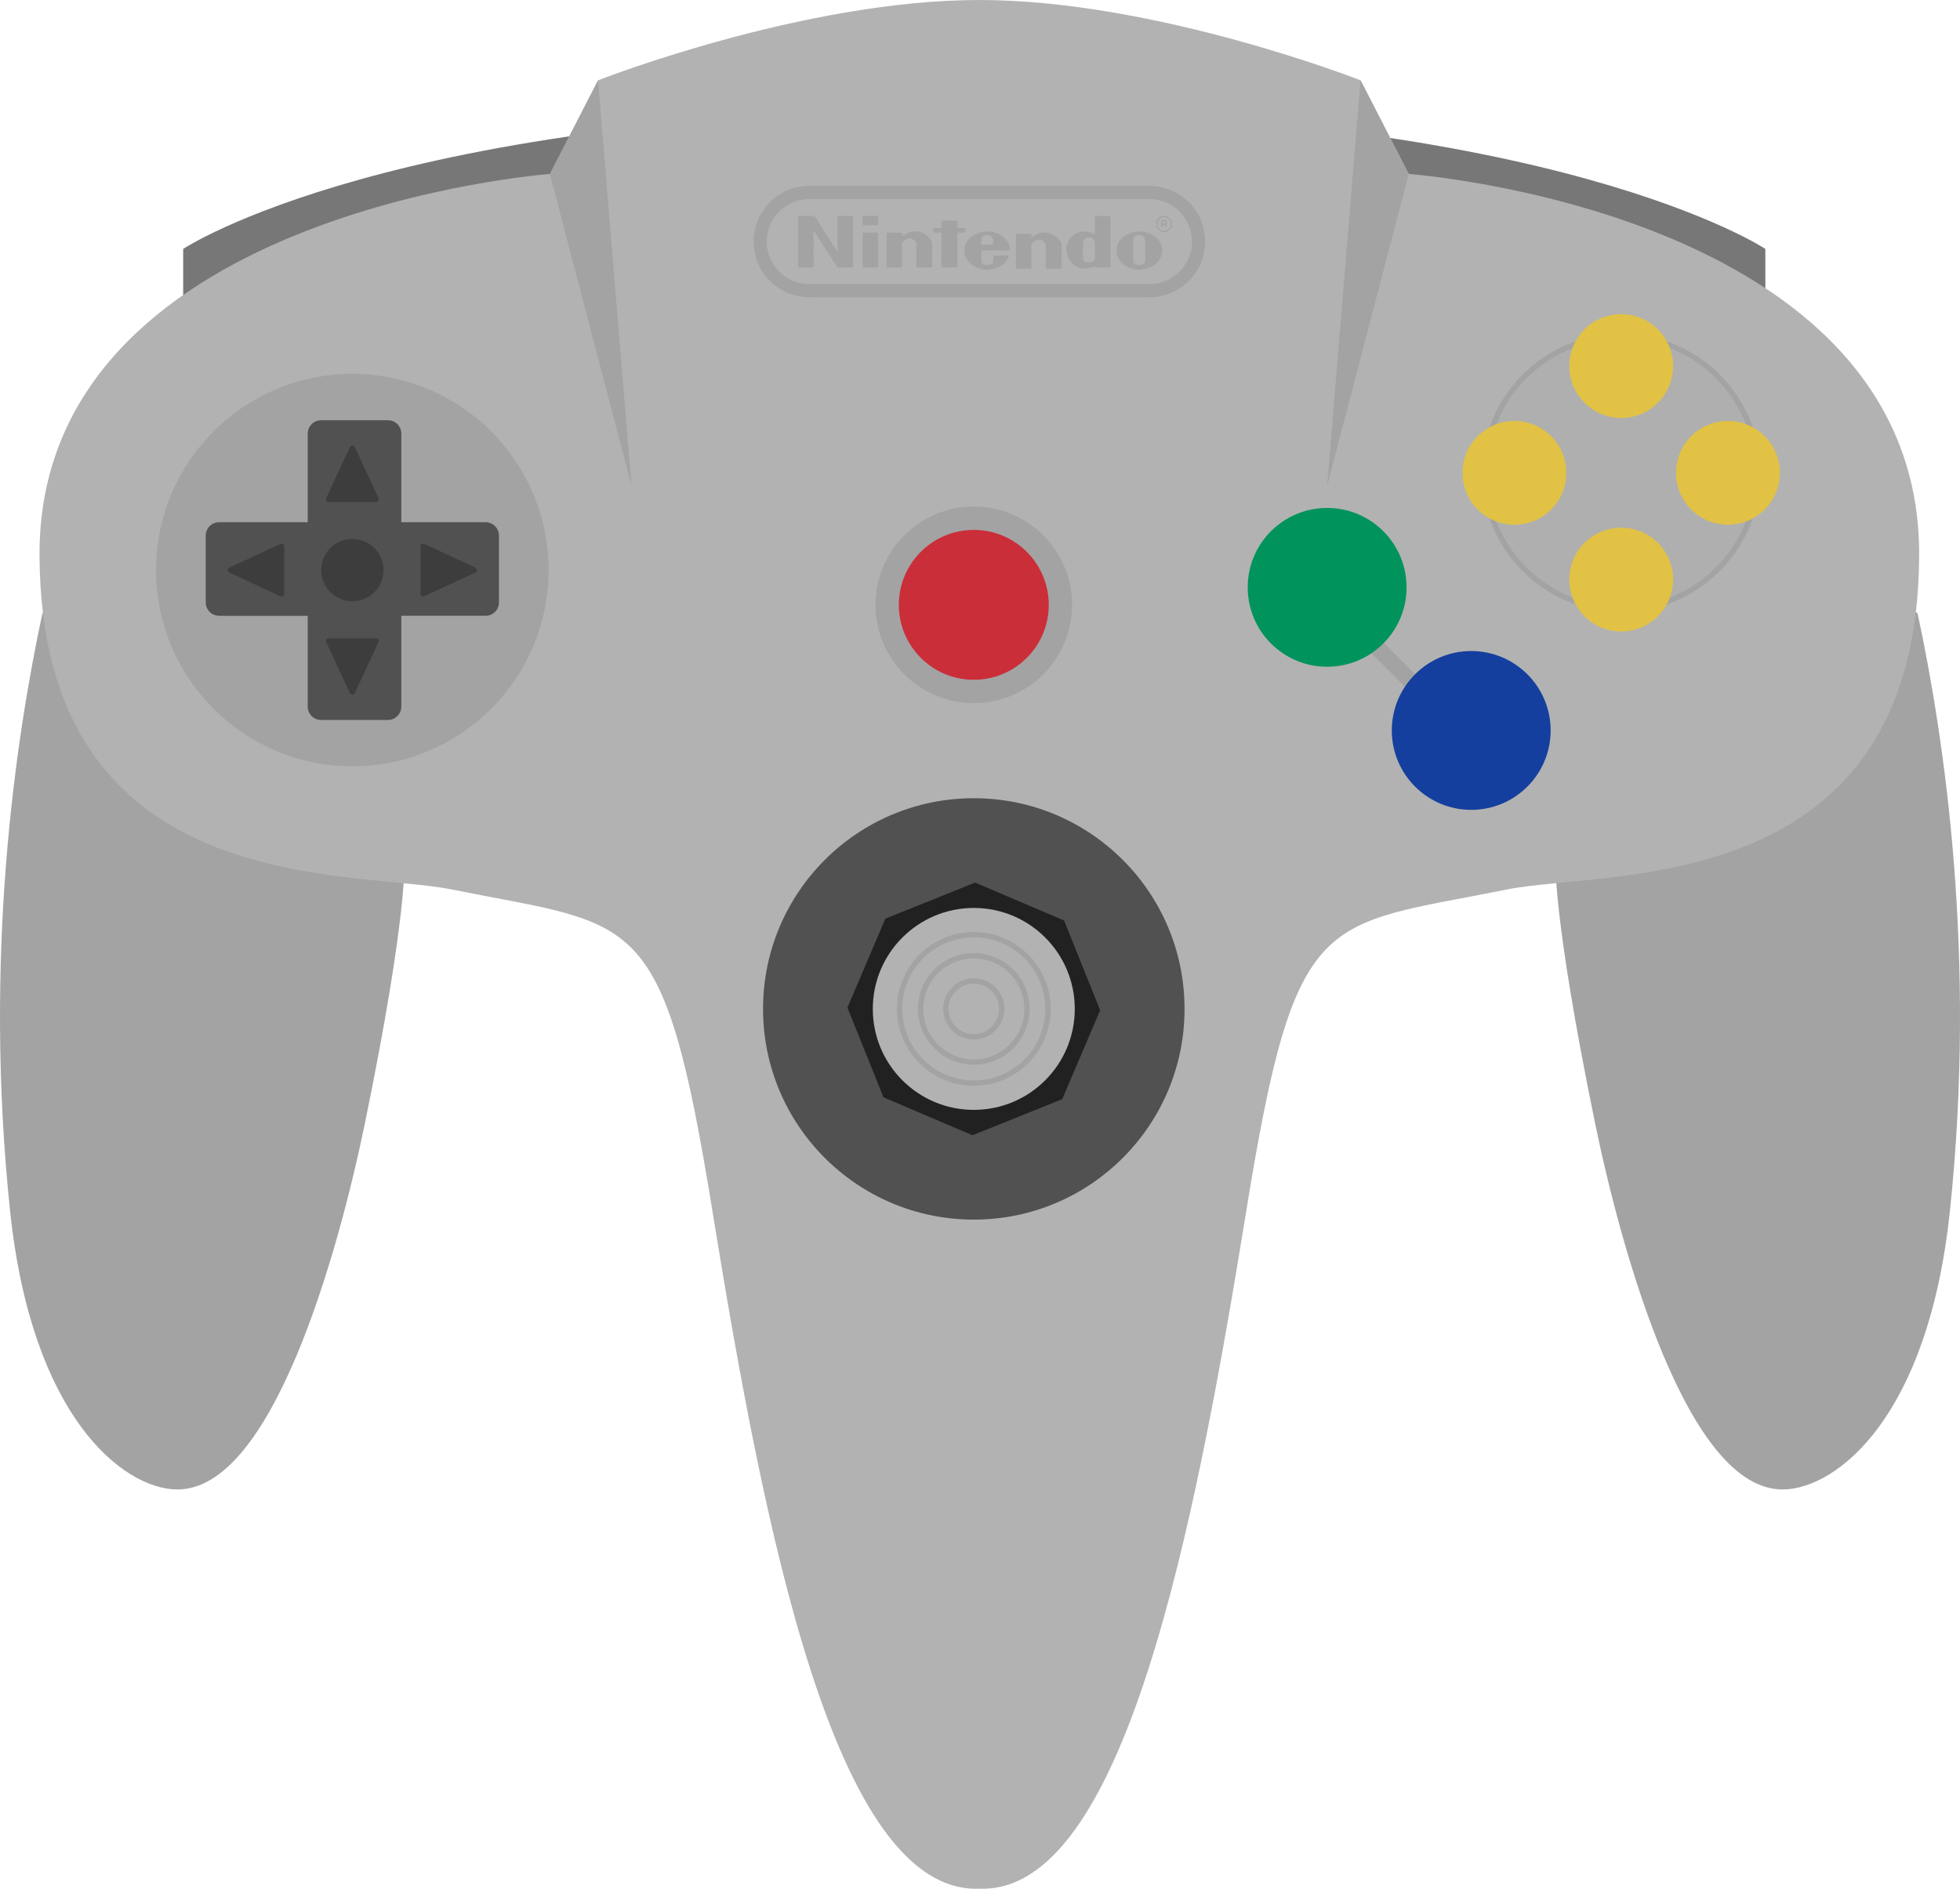
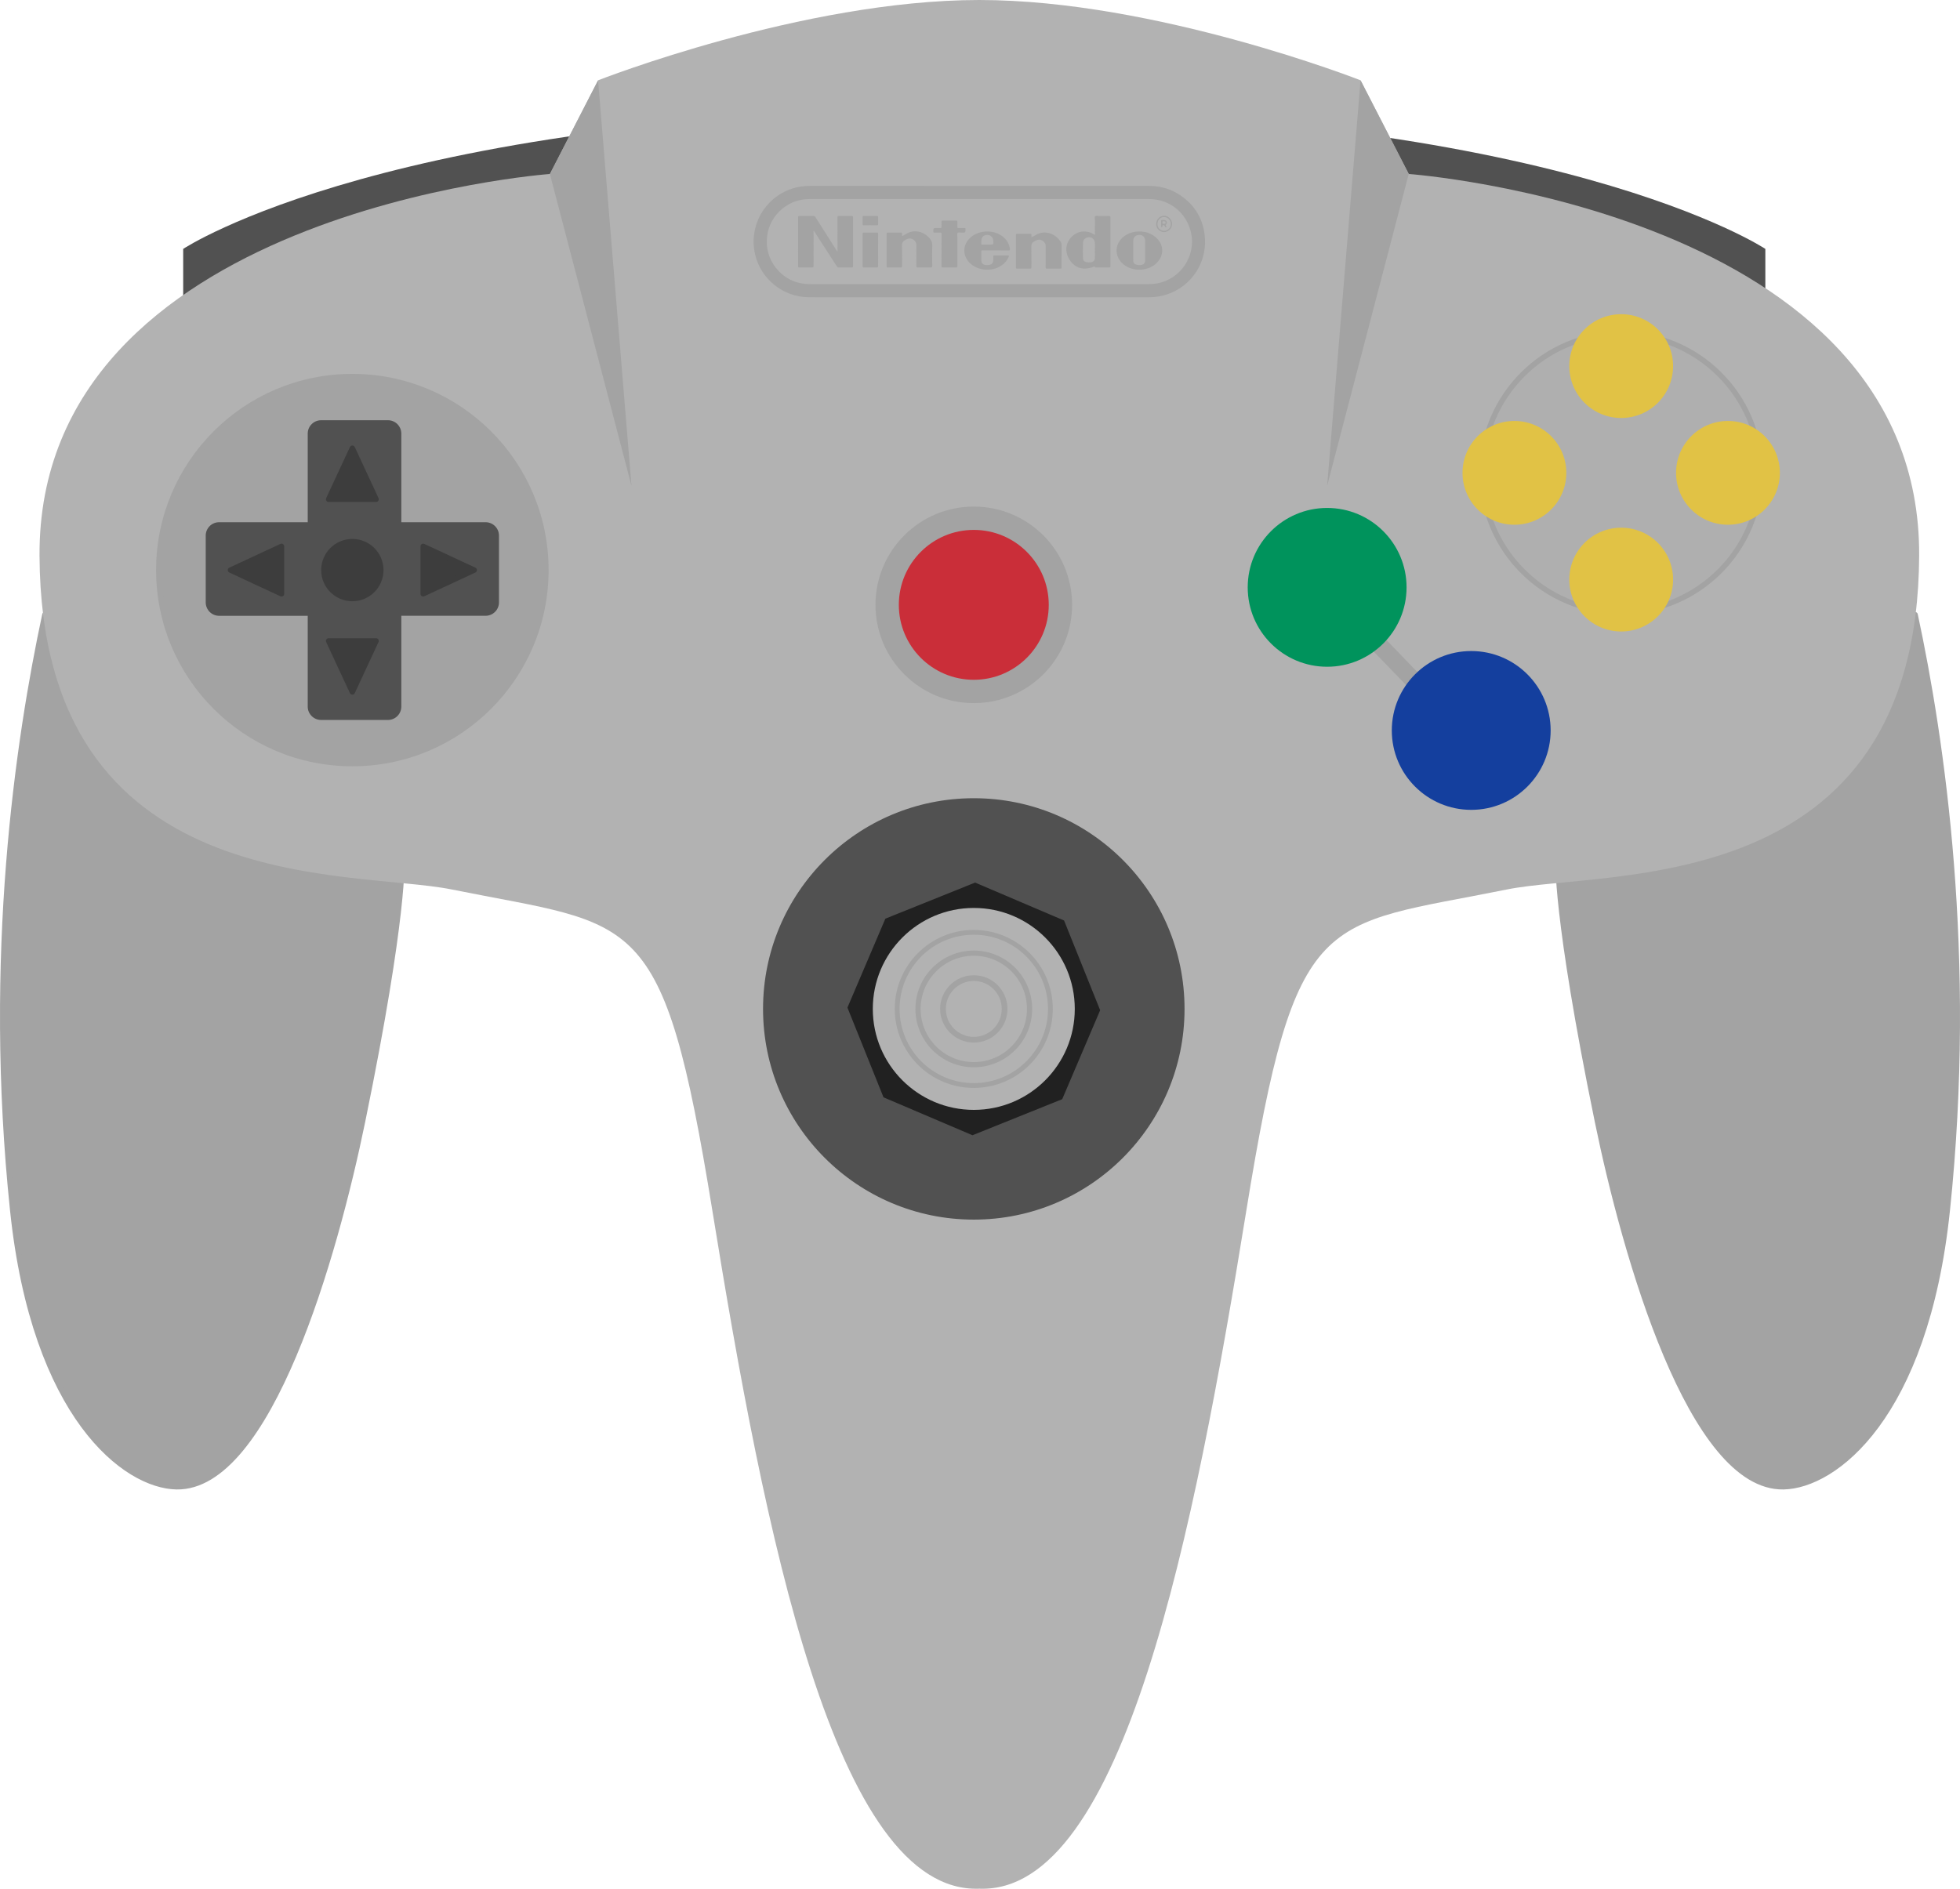
<svg xmlns="http://www.w3.org/2000/svg" viewBox="0 0 457.586 441.056" height="441.056" width="457.586" xml:space="preserve" version="1.1" id="svg2">
  <defs id="defs6">
    <clipPath id="clipPath16" clipPathUnits="userSpaceOnUse">
      <path id="path18" d="m 0,352.845 366.069,0 L 366.069,0 0,0 0,352.845 Z" />
    </clipPath>
  </defs>
  <g transform="matrix(1.25,0,0,-1.25,0,441.0562)" id="g10">
    <g id="g12">
      <g clip-path="url(#clipPath16)" id="g14">
        <g transform="translate(329.7138,293.8449)" id="g20">
-           <path id="path22" style="fill:#777777;fill-opacity:1;fill-rule:nonzero;stroke:none" d="m 0,0 0,12.5 c 0,0 -39,26 -147.75,26 -108.75,0 -147.75,-26 -147.75,-26 l 0,-12.5" />
+           <path id="path22" style="fill:#515151;fill-opacity:1;fill-rule:nonzero;stroke:none" d="m 0,0 0,12.5 c 0,0 -39,26 -147.75,26 -108.75,0 -147.75,-26 -147.75,-26 l 0,-12.5" />
        </g>
        <g transform="translate(8.3798,238.0109)" id="g24">
          <path id="path26" style="fill:#a3a3a3;fill-opacity:1;fill-rule:nonzero;stroke:none" d="m 0,0 c -4.998,-23.332 -10.999,-63.715 -5.999,-111.334 4.046,-38.535 21.029,-51.408 30.583,-51.582 17.259,-0.314 29.602,43.146 34.751,68.25 8,39 7.333,49 7.333,49 L 0,0 Z" />
        </g>
        <g transform="translate(8.3798,238.0109)" id="g28">
          <path id="path30" style="fill:none;stroke:#a3a3a3;stroke-width:1;stroke-linecap:round;stroke-linejoin:round;stroke-miterlimit:10;stroke-dasharray:none;stroke-opacity:1" d="m 0,0 c -4.998,-23.332 -10.999,-63.715 -5.999,-111.334 4.046,-38.535 21.029,-51.408 30.583,-51.582 17.259,-0.314 29.602,43.146 34.751,68.25 8,39 7.333,49 7.333,49 L 0,0 Z" />
        </g>
        <g transform="translate(357.6894,238.0119)" id="g32">
          <path id="path34" style="fill:#a3a3a3;fill-opacity:1;fill-rule:nonzero;stroke:none" d="m 0,0 c 4.998,-23.333 10.999,-63.715 5.999,-111.334 -4.046,-38.536 -21.029,-51.409 -30.583,-51.583 -17.259,-0.314 -29.601,43.147 -34.751,68.25 -8,39 -7.333,49 -7.333,49 L 0,0 Z" />
        </g>
        <g transform="translate(357.6894,238.0119)" id="g36">
          <path id="path38" style="fill:none;stroke:#a3a3a3;stroke-width:1;stroke-linecap:round;stroke-linejoin:round;stroke-miterlimit:10;stroke-dasharray:none;stroke-opacity:1" d="m 0,0 c 4.998,-23.333 10.999,-63.715 5.999,-111.334 -4.046,-38.536 -21.029,-51.409 -30.583,-51.583 -17.259,-0.314 -29.601,43.147 -34.751,68.25 -8,39 -7.333,49 -7.333,49 L 0,0 Z" />
        </g>
        <g transform="translate(182.9111,0.0109)" id="g40">
          <path id="path42" style="fill:#b2b2b2;fill-opacity:1;fill-rule:nonzero;stroke:none" d="m 0,0 c 27,-1 40.198,67.001 49.864,126.668 9.228,56.959 14,53 48.667,60 18.856,3.808 76.667,-2.001 77,62.333 0.333,64.334 -95.333,71.333 -95.333,71.333 l -9,17.5 c 0,0 -38.198,15 -71.198,15 -33,0 -71.197,-15 -71.197,-15 l -9,-17.5 c 0,0 -95.666,-7 -95.333,-71.334 0.333,-64.334 58.144,-58.525 77,-62.332 34.667,-7 39.439,-3.041 48.667,-60 C -40.197,67.001 -27,-1 0,0" />
        </g>
        <g transform="translate(101.9619,246.3449)" id="g44">
          <path id="path46" style="fill:#a3a3a3;fill-opacity:1;fill-rule:nonzero;stroke:none" d="m 0,0 c 0,-19.969 -16.187,-36.154 -36.154,-36.154 -19.968,0 -36.155,16.185 -36.155,36.154 0,19.967 16.187,36.154 36.155,36.154 C -16.187,36.154 0,19.967 0,0" />
        </g>
        <g transform="translate(101.9619,246.3449)" id="g48">
          <path id="path50" style="fill:none;stroke:#a3a3a3;stroke-width:1;stroke-linecap:round;stroke-linejoin:round;stroke-miterlimit:10;stroke-dasharray:none;stroke-opacity:1" d="m 0,0 c 0,-19.969 -16.187,-36.154 -36.154,-36.154 -19.968,0 -36.155,16.185 -36.155,36.154 0,19.967 16.187,36.154 36.155,36.154 C -16.187,36.154 0,19.967 0,0 Z" />
        </g>
        <g transform="translate(72.458,218.3468)" id="g52">
          <path id="path54" style="fill:#515151;fill-opacity:1;fill-rule:nonzero;stroke:none" d="m 0,0 -12.485,0 c -1.379,0 -2.5,1.121 -2.5,2.498 l 0,16.961 -16.553,0 c -1.375,0 -2.497,1.123 -2.497,2.5 l 0,12.484 c 0,1.379 1.119,2.498 2.497,2.498 l 16.553,0 0,16.553 c 0,1.381 1.121,2.5 2.5,2.5 l 12.485,0 c 1.377,0 2.497,-1.119 2.497,-2.5 l 0,-16.553 15.74,0 c 1.378,0 2.497,-1.119 2.497,-2.498 l 0,-12.484 c 0,-1.377 -1.119,-2.496 -2.497,-2.496 l -15.74,0 0,-16.963 C 2.497,1.121 1.377,0 0,0" />
        </g>
        <g transform="translate(199.7363,239.8517)" id="g56">
          <path id="path58" style="fill:#a3a3a3;fill-opacity:1;fill-rule:nonzero;stroke:none" d="m 0,0 c 0,-9.864 -7.997,-17.861 -17.861,-17.861 -9.865,0 -17.862,7.997 -17.862,17.86 0,9.865 7.997,17.861 17.862,17.861 C -7.997,17.86 0,9.864 0,0" />
        </g>
        <g transform="translate(199.7363,239.8517)" id="g60">
          <path id="path62" style="fill:none;stroke:#a3a3a3;stroke-width:1;stroke-linecap:round;stroke-linejoin:round;stroke-miterlimit:10;stroke-dasharray:none;stroke-opacity:1" d="m 0,0 c 0,-9.864 -7.997,-17.861 -17.861,-17.861 -9.865,0 -17.862,7.997 -17.862,17.86 0,9.865 7.997,17.861 17.862,17.861 C -7.997,17.86 0,9.864 0,0 Z" />
        </g>
        <g transform="translate(221.2363,164.3664)" id="g64">
          <path id="path66" style="fill:#515151;fill-opacity:1;fill-rule:nonzero;stroke:none" d="m 0,0 c 0,-21.738 -17.623,-39.361 -39.361,-39.361 -21.739,0 -39.362,17.623 -39.362,39.361 0,21.738 17.623,39.361 39.362,39.361 C -17.623,39.361 0,21.738 0,0" />
        </g>
-         <g transform="translate(328.289,264.5109)" id="g68">
-           <path id="path70" style="fill:#afafaf;fill-opacity:1;fill-rule:nonzero;stroke:none" d="M 0,0 C 0,-14.082 -11.417,-25.499 -25.5,-25.499 -39.583,-25.499 -51,-14.082 -51,0 -51,14.084 -39.583,25.5 -25.5,25.5 -11.417,25.5 0,14.084 0,0" />
+         <g transform="translate(265.9286,226.0507)" id="g68">
+           <path id="path70" style="fill:#a3a3a3;fill-opacity:1;fill-rule:nonzero;stroke:none" d="M 0,0 -2.309,-2.23 -10.439,6.186 -8.13,8.417 0,0 Z" />
        </g>
-         <g transform="translate(328.289,264.5109)" id="g72">
-           <path id="path74" style="fill:none;stroke:#a3a3a3;stroke-width:1;stroke-linecap:butt;stroke-linejoin:miter;stroke-miterlimit:10;stroke-dasharray:none;stroke-opacity:1" d="M 0,0 C 0,-14.082 -11.417,-25.499 -25.5,-25.499 -39.583,-25.499 -51,-14.082 -51,0 -51,14.084 -39.583,25.5 -25.5,25.5 -11.417,25.5 0,14.084 0,0 Z" />
+         <g transform="translate(329.289,264.5109)" id="g72">
+           <path id="path74" style="fill:#a3a3a3;fill-opacity:1;fill-rule:nonzero;stroke:none" d="M 0,0 C 0,-14.634 -11.865,-26.499 -26.5,-26.499 -41.135,-26.499 -53,-14.634 -53,0 -53,14.636 -41.135,26.5 -26.5,26.5 -11.865,26.5 0,14.636 0,0" />
        </g>
-         <g transform="translate(256.4638,232.5949)" id="g76">
-           <path id="path78" style="fill:#a3a3a3;fill-opacity:1;fill-rule:nonzero;stroke:#a3a3a3;stroke-width:3;stroke-linecap:butt;stroke-linejoin:miter;stroke-miterlimit:10;stroke-dasharray:none;stroke-opacity:1" d="M 0,0 8.25,-8.25" />
+         <g transform="translate(328.289,264.5109)" id="g76">
+           <path id="path78" style="fill:#afafaf;fill-opacity:1;fill-rule:nonzero;stroke:none" d="M 0,0 C 0,-14.082 -11.417,-25.499 -25.5,-25.499 -39.583,-25.499 -51,-14.082 -51,0 -51,14.084 -39.583,25.5 -25.5,25.5 -11.417,25.5 0,14.084 0,0" />
        </g>
        <g transform="translate(71.6279,246.3449)" id="g80">
          <path id="path82" style="fill:#3d3d3d;fill-opacity:1;fill-rule:nonzero;stroke:none" d="m 0,0 c 0,-3.215 -2.605,-5.82 -5.82,-5.82 -3.215,0 -5.821,2.605 -5.821,5.82 0,3.215 2.606,5.82 5.821,5.82 C -2.605,5.82 0,3.215 0,0" />
        </g>
        <g transform="translate(61.3701,233.1164)" id="g84">
          <path id="path86" style="fill:#3d3d3d;fill-opacity:1;fill-rule:nonzero;stroke:none" d="M 0,0 8.875,0 4.437,-9.543 0,0 Z" />
        </g>
        <g transform="translate(61.3701,233.1164)" id="g88">
          <path id="path90" style="fill:none;stroke:#3d3d3d;stroke-width:1;stroke-linecap:butt;stroke-linejoin:round;stroke-miterlimit:10;stroke-dasharray:none;stroke-opacity:1" d="M 0,0 8.875,0 4.437,-9.543 0,0 Z" />
        </g>
        <g transform="translate(70.2451,259.5734)" id="g92">
          <path id="path94" style="fill:#3d3d3d;fill-opacity:1;fill-rule:nonzero;stroke:none" d="M 0,0 -8.875,0 -4.437,9.543 0,0 Z" />
        </g>
        <g transform="translate(70.2451,259.5734)" id="g96">
          <path id="path98" style="fill:none;stroke:#3d3d3d;stroke-width:1;stroke-linecap:butt;stroke-linejoin:round;stroke-miterlimit:10;stroke-dasharray:none;stroke-opacity:1" d="M 0,0 -8.875,0 -4.437,9.543 0,0 Z" />
        </g>
        <g transform="translate(52.579,250.7824)" id="g100">
          <path id="path102" style="fill:#3d3d3d;fill-opacity:1;fill-rule:nonzero;stroke:none" d="M 0,0 0,-8.875 -9.543,-4.437 0,0 Z" />
        </g>
        <g transform="translate(52.579,250.7824)" id="g104">
          <path id="path106" style="fill:none;stroke:#3d3d3d;stroke-width:1;stroke-linecap:butt;stroke-linejoin:round;stroke-miterlimit:10;stroke-dasharray:none;stroke-opacity:1" d="M 0,0 0,-8.875 -9.543,-4.437 0,0 Z" />
        </g>
        <g transform="translate(79.0361,241.9074)" id="g108">
          <path id="path110" style="fill:#3d3d3d;fill-opacity:1;fill-rule:nonzero;stroke:none" d="M 0,0 0,8.875 9.543,4.437 0,0 Z" />
        </g>
        <g transform="translate(79.0361,241.9074)" id="g112">
          <path id="path114" style="fill:none;stroke:#3d3d3d;stroke-width:1;stroke-linecap:butt;stroke-linejoin:round;stroke-miterlimit:10;stroke-dasharray:none;stroke-opacity:1" d="M 0,0 0,8.875 9.543,4.437 0,0 Z" />
        </g>
        <g transform="translate(195.8759,239.8517)" id="g116">
          <path id="path118" style="fill:#ca2e39;fill-opacity:1;fill-rule:nonzero;stroke:none" d="m 0,0 c 0,-7.732 -6.269,-14.001 -14.001,-14.001 -7.732,0 -14.001,6.268 -14.001,14 0,7.732 6.269,14.002 14.001,14.002 C -6.269,14.001 0,7.731 0,0" />
        </g>
        <g transform="translate(262.7031,243.1203)" id="g120">
          <path id="path122" style="fill:#00935c;fill-opacity:1;fill-rule:nonzero;stroke:none" d="m 0,0 c 0,-8.191 -6.642,-14.833 -14.834,-14.833 -8.192,0 -14.834,6.642 -14.834,14.833 0,8.193 6.642,14.834 14.834,14.834 C -6.642,14.834 0,8.193 0,0" />
        </g>
        <g transform="translate(292.5399,264.5109)" id="g124">
          <path id="path126" style="fill:#e1c245;fill-opacity:1;fill-rule:nonzero;stroke:none" d="m 0,0 c 0,-5.354 -4.34,-9.693 -9.693,-9.693 -5.354,0 -9.694,4.339 -9.694,9.693 0,5.353 4.34,9.693 9.694,9.693 C -4.34,9.693 0,5.353 0,0" />
        </g>
        <g transform="translate(332.4238,264.5109)" id="g128">
          <path id="path130" style="fill:#e1c245;fill-opacity:1;fill-rule:nonzero;stroke:none" d="m 0,0 c 0,-5.354 -4.34,-9.693 -9.693,-9.693 -5.354,0 -9.694,4.339 -9.694,9.693 0,5.353 4.34,9.693 9.694,9.693 C -4.34,9.693 0,5.353 0,0" />
        </g>
        <g transform="translate(302.789,254.2628)" id="g132">
          <path id="path134" style="fill:#e1c245;fill-opacity:1;fill-rule:nonzero;stroke:none" d="m 0,0 c 5.353,0 9.693,-4.34 9.693,-9.693 0,-5.354 -4.34,-9.694 -9.693,-9.694 -5.354,0 -9.693,4.34 -9.693,9.694 C -9.693,-4.34 -5.354,0 0,0" />
        </g>
        <g transform="translate(302.789,294.1476)" id="g136">
          <path id="path138" style="fill:#e1c245;fill-opacity:1;fill-rule:nonzero;stroke:none" d="m 0,0 c 5.353,0 9.693,-4.34 9.693,-9.693 0,-5.354 -4.34,-9.694 -9.693,-9.694 -5.354,0 -9.693,4.34 -9.693,9.694 C -9.693,-4.34 -5.354,0 0,0" />
        </g>
        <g transform="translate(165.0136,147.8507)" id="g140">
          <path id="path142" style="fill:#212121;fill-opacity:1;fill-rule:nonzero;stroke:none" d="M 0,0 -6.739,16.76 0.347,33.377 17.105,40.116 33.723,33.03 40.462,16.271 33.376,-0.346 16.617,-7.085 0,0 Z" />
        </g>
        <g transform="translate(289.6142,216.3878)" id="g144">
          <path id="path146" style="fill:#143f9e;fill-opacity:1;fill-rule:nonzero;stroke:none" d="m 0,0 c 0,-8.192 -6.642,-14.834 -14.834,-14.834 -8.192,0 -14.834,6.642 -14.834,14.834 0,8.192 6.642,14.834 14.834,14.834 C -6.642,14.834 0,8.192 0,0" />
        </g>
        <g transform="translate(200.7363,164.3664)" id="g148">
          <path id="path150" style="fill:#b2b2b2;fill-opacity:1;fill-rule:nonzero;stroke:none" d="m 0,0 c 0,-10.417 -8.444,-18.861 -18.861,-18.861 -10.417,0 -18.862,8.443 -18.862,18.861 0,10.416 8.445,18.861 18.862,18.861 C -8.444,18.861 0,10.417 0,0" />
        </g>
-         <g transform="translate(195.7363,164.3664)" id="g152">
-           <path id="path154" style="fill:none;stroke:#a3a3a3;stroke-width:1;stroke-linecap:round;stroke-linejoin:round;stroke-miterlimit:10;stroke-dasharray:none;stroke-opacity:1" d="m 0,0 c 0,-7.655 -6.206,-13.861 -13.861,-13.861 -7.656,0 -13.862,6.205 -13.862,13.861 0,7.654 6.206,13.861 13.862,13.861 C -6.206,13.861 0,7.655 0,0 Z" />
+         <g transform="translate(196.6334,164.3664)" id="g152">
+           <path id="path154" style="fill:#a3a3a3;fill-opacity:1;fill-rule:nonzero;stroke:none" d="m 0,0 c 0,-8.151 -6.608,-14.759 -14.759,-14.759 -8.15,0 -14.758,6.607 -14.758,14.759 0,8.15 6.608,14.758 14.758,14.758 C -6.608,14.758 0,8.151 0,0" />
        </g>
-         <g transform="translate(191.8056,164.3664)" id="g156">
-           <path id="path158" style="fill:none;stroke:#a3a3a3;stroke-width:1;stroke-linecap:round;stroke-linejoin:round;stroke-miterlimit:10;stroke-dasharray:none;stroke-opacity:1" d="m 0,0 c 0,-5.484 -4.446,-9.931 -9.931,-9.931 -5.484,0 -9.93,4.447 -9.93,9.931 0,5.484 4.446,9.931 9.93,9.931 C -4.446,9.931 0,5.484 0,0 Z" />
+         <g transform="translate(195.7363,164.3664)" id="g156">
+           <path id="path158" style="fill:#b2b2b2;fill-opacity:1;fill-rule:nonzero;stroke:none" d="m 0,0 c 0,-7.655 -6.206,-13.861 -13.861,-13.861 -7.656,0 -13.862,6.205 -13.862,13.861 0,7.654 6.206,13.861 13.862,13.861 C -6.206,13.861 0,7.655 0,0" />
        </g>
-         <g transform="translate(187.0947,164.3664)" id="g160">
-           <path id="path162" style="fill:none;stroke:#a3a3a3;stroke-width:1;stroke-linecap:round;stroke-linejoin:round;stroke-miterlimit:10;stroke-dasharray:none;stroke-opacity:1" d="m 0,0 c 0,-2.883 -2.337,-5.22 -5.22,-5.22 -2.883,0 -5.219,2.337 -5.219,5.22 0,2.883 2.336,5.22 5.219,5.22 C -2.337,5.22 0,2.883 0,0 Z" />
+         <g transform="translate(192.7764,164.3664)" id="g160">
+           <path id="path162" style="fill:#a3a3a3;fill-opacity:1;fill-rule:nonzero;stroke:none" d="m 0,0 c 0,-6.021 -4.881,-10.902 -10.902,-10.902 -6.02,0 -10.901,4.881 -10.901,10.902 0,6.02 4.881,10.901 10.901,10.901 C -4.881,10.901 0,6.02 0,0" />
        </g>
-         <g transform="translate(182.9179,299.7648)" id="g164">
-           <path id="path166" style="fill:#a3a3a3;fill-opacity:1;fill-rule:evenodd;stroke:none" d="m 0,0 31.522,0 c 0.555,0 1.106,0.039 1.655,0.137 4.401,0.777 7.33,5.144 6.355,9.484 -0.834,3.715 -4.012,6.272 -7.816,6.272 -21.145,0.003 -42.289,10e-4 -63.434,0 -1.866,0 -3.533,-0.579 -5,-1.733 -3.397,-2.674 -3.996,-7.721 -1.3,-11.1 1.652,-2.072 3.83,-3.06 6.47,-3.06 L 0,0 Z m -0.001,18.352 c 10.516,0 21.033,-0.004 31.549,0.003 1.947,0.002 3.782,-0.416 5.453,-1.421 2.852,-1.719 4.586,-4.229 5.049,-7.536 0.707,-5.058 -2.253,-9.759 -7.076,-11.343 -1.104,-0.362 -2.239,-0.51 -3.399,-0.51 -18.676,0.002 -37.353,0.002 -56.029,0.002 -2.504,0 -5.008,-0.02 -7.51,0.008 -4.697,0.048 -8.851,3.404 -9.92,7.974 -1.238,5.303 1.717,10.59 6.884,12.309 1.12,0.373 2.272,0.515 3.45,0.515 10.516,-0.003 21.032,-0.001 31.549,-0.001" />
+         <g transform="translate(191.8056,164.3664)" id="g164">
+           <path id="path166" style="fill:#b2b2b2;fill-opacity:1;fill-rule:nonzero;stroke:none" d="m 0,0 c 0,-5.484 -4.446,-9.931 -9.931,-9.931 -5.484,0 -9.93,4.447 -9.93,9.931 0,5.484 4.446,9.931 9.93,9.931 C -4.446,9.931 0,5.484 0,0" />
        </g>
-         <g transform="translate(156.4208,305.8742)" id="g168">
-           <path id="path170" style="fill:#a3a3a3;fill-opacity:1;fill-rule:evenodd;stroke:none" d="m 0,0 0,0.275 c 0,2.028 0.004,4.053 -0.006,6.08 0,0.219 0.058,0.272 0.272,0.268 C 1.07,6.611 1.876,6.613 2.682,6.621 2.85,6.623 2.898,6.58 2.898,6.408 2.893,3.35 2.893,0.293 2.898,-2.764 c 0,-0.183 -0.048,-0.232 -0.23,-0.23 -0.814,0.01 -1.629,0.01 -2.443,0 -0.174,-0.004 -0.259,0.062 -0.347,0.197 -1.38,2.147 -2.765,4.289 -4.149,6.432 -0.051,0.08 -0.104,0.16 -0.204,0.236 l 0,-0.264 c 0,-2.095 -0.007,-4.191 0.006,-6.287 0.003,-0.273 -0.078,-0.322 -0.329,-0.316 -0.77,0.015 -1.542,0.012 -2.311,0.002 -0.185,-0.002 -0.254,0.031 -0.253,0.238 0.007,3.047 0.007,6.096 -0.001,9.145 0,0.209 0.07,0.234 0.25,0.232 0.875,-0.008 1.75,-0.01 2.625,0.002 0.18,0.002 0.275,-0.063 0.367,-0.209 1.353,-2.141 2.711,-4.281 4.066,-6.42 C -0.036,-0.004 -0.018,-0.002 0,0" />
+         <g transform="translate(188.1641,164.3664)" id="g168">
+           <path id="path170" style="fill:#a3a3a3;fill-opacity:1;fill-rule:nonzero;stroke:none" d="m 0,0 c 0,-3.474 -2.816,-6.289 -6.289,-6.289 -3.474,0 -6.289,2.815 -6.289,6.289 0,3.473 2.815,6.289 6.289,6.289 C -2.816,6.289 0,3.473 0,0" />
        </g>
-         <g transform="translate(204.497,306.0304)" id="g172">
-           <path id="path174" style="fill:#a3a3a3;fill-opacity:1;fill-rule:evenodd;stroke:none" d="m 0,0 c 0,0.459 0.009,0.92 -0.002,1.377 -0.016,0.654 -0.444,1.1 -1.057,1.117 -0.63,0.02 -1.138,-0.394 -1.162,-1.041 -0.036,-0.959 -0.023,-1.92 -0.006,-2.881 0.008,-0.414 0.258,-0.658 0.677,-0.732 0.282,-0.049 0.568,-0.057 0.853,-0.01 0.447,0.076 0.685,0.336 0.694,0.795 C 0.006,-0.916 -0.001,-0.457 0,0 m 0.002,2.943 c 0,0.944 -0.003,1.842 0.002,2.741 0,0.25 -0.106,0.572 0.04,0.728 C 0.191,6.57 0.519,6.457 0.767,6.459 1.398,6.467 2.031,6.457 2.664,6.465 2.833,6.467 2.901,6.439 2.9,6.246 2.895,3.188 2.895,0.129 2.899,-2.928 2.9,-3.092 2.865,-3.152 2.688,-3.15 c -0.824,0.009 -1.647,0.002 -2.469,0.005 -0.093,0 -0.203,-0.044 -0.226,0.129 -0.018,0.155 -0.128,0.026 -0.174,0.008 -0.512,-0.195 -1.044,-0.316 -1.591,-0.344 -1.308,-0.062 -2.265,0.559 -2.946,1.616 -1.543,2.396 0.032,4.711 1.898,5.203 0.9,0.236 1.748,0.07 2.552,-0.373 0.075,-0.041 0.148,-0.082 0.27,-0.151" />
+         <g transform="translate(187.0947,164.3664)" id="g172">
+           <path id="path174" style="fill:#b2b2b2;fill-opacity:1;fill-rule:nonzero;stroke:none" d="m 0,0 c 0,-2.883 -2.337,-5.22 -5.22,-5.22 -2.883,0 -5.219,2.337 -5.219,5.22 0,2.883 2.336,5.22 5.219,5.22 C -2.337,5.22 0,2.883 0,0" />
        </g>
-         <g transform="translate(192.6396,308.5285)" id="g176">
-           <path id="path178" style="fill:#a3a3a3;fill-opacity:1;fill-rule:evenodd;stroke:none" d="M 0,0 C 0.326,0.125 0.596,0.295 0.869,0.453 2.543,1.416 4.471,0.65 5.443,-0.809 5.574,-1.008 5.629,-1.23 5.628,-1.475 5.622,-2.859 5.622,-4.244 5.629,-5.629 5.63,-5.799 5.606,-5.869 5.41,-5.867 c -0.84,0.012 -1.679,0.012 -2.519,0.002 -0.184,-0.002 -0.23,0.05 -0.229,0.228 0.008,1.352 0.004,2.703 0.004,4.053 0,0.66 -0.803,1.269 -1.451,1.104 -0.202,-0.053 -0.391,-0.137 -0.576,-0.231 -0.44,-0.221 -0.668,-0.519 -0.652,-1.061 0.038,-1.289 0.008,-2.58 0.017,-3.869 0.002,-0.187 -0.05,-0.226 -0.229,-0.224 -0.814,0.01 -1.628,0.01 -2.442,0 -0.185,-0.004 -0.227,0.05 -0.227,0.23 0.005,2.018 0.006,4.035 0,6.053 0,0.191 0.064,0.223 0.236,0.221 0.805,-0.008 1.61,-0.012 2.416,0.002 C -0.025,0.646 0.023,0.57 0.002,0.381 -0.012,0.264 0,0.145 0,0" />
+         <g transform="translate(182.9179,299.7648)" id="g176">
+           <path id="path178" style="fill:#a3a3a3;fill-opacity:1;fill-rule:evenodd;stroke:none" d="m 0,0 31.522,0 c 0.555,0 1.106,0.039 1.655,0.137 4.401,0.777 7.33,5.144 6.355,9.484 -0.834,3.715 -4.012,6.272 -7.816,6.272 -21.145,0.003 -42.289,10e-4 -63.434,0 -1.866,0 -3.533,-0.579 -5,-1.733 -3.397,-2.674 -3.996,-7.721 -1.3,-11.1 1.652,-2.072 3.83,-3.06 6.47,-3.06 L 0,0 Z m -0.001,18.352 c 10.516,0 21.033,-0.004 31.549,0.003 1.947,0.002 3.782,-0.416 5.453,-1.421 2.852,-1.719 4.586,-4.229 5.049,-7.536 0.707,-5.058 -2.253,-9.759 -7.076,-11.343 -1.104,-0.362 -2.239,-0.51 -3.399,-0.51 -18.676,0.002 -37.353,0.002 -56.029,0.002 -2.504,0 -5.008,-0.02 -7.51,0.008 -4.697,0.048 -8.851,3.404 -9.92,7.974 -1.238,5.303 1.717,10.59 6.884,12.309 1.12,0.373 2.272,0.515 3.45,0.515 10.516,-0.003 21.032,-0.001 31.549,-0.001" />
        </g>
-         <g transform="translate(168.4755,308.7316)" id="g180">
-           <path id="path182" style="fill:#a3a3a3;fill-opacity:1;fill-rule:evenodd;stroke:none" d="M 0,0 C 0.264,0.141 0.5,0.246 0.716,0.387 2.094,1.27 3.762,0.949 4.885,-0.115 5.387,-0.592 5.678,-1.113 5.648,-1.846 5.6,-3.082 5.628,-4.322 5.642,-5.561 5.645,-5.809 5.566,-5.857 5.338,-5.852 c -0.797,0.012 -1.594,0.012 -2.391,0 -0.213,-0.005 -0.276,0.049 -0.275,0.268 0.012,1.324 0.006,2.65 0.006,3.975 0,0.728 -0.807,1.332 -1.516,1.132 C 0.971,-0.531 0.791,-0.613 0.615,-0.705 0.201,-0.924 -0.027,-1.211 -0.012,-1.73 c 0.038,-1.272 0.004,-2.547 0.02,-3.819 0.004,-0.262 -0.074,-0.31 -0.317,-0.305 -0.779,0.016 -1.558,0.012 -2.337,0.002 -0.174,-0.002 -0.239,0.036 -0.238,0.225 0.007,2.027 0.005,4.053 10e-4,6.08 0,0.156 0.037,0.205 0.201,0.203 0.823,-0.008 1.645,-0.008 2.467,0 C -0.051,0.658 0.023,0.623 0.004,0.445 -0.011,0.316 0,0.185 0,0" />
+         <g transform="translate(156.4208,305.8742)" id="g180">
+           <path id="path182" style="fill:#a3a3a3;fill-opacity:1;fill-rule:evenodd;stroke:none" d="m 0,0 0,0.275 c 0,2.028 0.004,4.053 -0.006,6.08 0,0.219 0.058,0.272 0.272,0.268 C 1.07,6.611 1.876,6.613 2.682,6.621 2.85,6.623 2.898,6.58 2.898,6.408 2.893,3.35 2.893,0.293 2.898,-2.764 c 0,-0.183 -0.048,-0.232 -0.23,-0.23 -0.814,0.01 -1.629,0.01 -2.443,0 -0.174,-0.004 -0.259,0.062 -0.347,0.197 -1.38,2.147 -2.765,4.289 -4.149,6.432 -0.051,0.08 -0.104,0.16 -0.204,0.236 l 0,-0.264 c 0,-2.095 -0.007,-4.191 0.006,-6.287 0.003,-0.273 -0.078,-0.322 -0.329,-0.316 -0.77,0.015 -1.542,0.012 -2.311,0.002 -0.185,-0.002 -0.254,0.031 -0.253,0.238 0.007,3.047 0.007,6.096 -0.001,9.145 0,0.209 0.07,0.234 0.25,0.232 0.875,-0.008 1.75,-0.01 2.625,0.002 0.18,0.002 0.275,-0.063 0.367,-0.209 1.353,-2.141 2.711,-4.281 4.066,-6.42 C -0.036,-0.004 -0.018,-0.002 0,0" />
        </g>
-         <g transform="translate(211.6552,306.0382)" id="g184">
-           <path id="path186" style="fill:#a3a3a3;fill-opacity:1;fill-rule:evenodd;stroke:none" d="m 0,0 0.001,0 c 0,-0.623 -0.008,-1.244 0.003,-1.867 0.007,-0.449 0.225,-0.699 0.664,-0.799 0.229,-0.055 0.464,-0.049 0.697,-0.033 0.564,0.035 0.862,0.328 0.865,0.889 0.01,1.203 0.013,2.404 0,3.607 C 2.225,2.494 1.796,2.918 1.14,2.918 0.436,2.916 0.012,2.504 0.001,1.791 -0.008,1.193 0,0.598 0,0 M 1.158,3.565 C 2.198,3.561 3.17,3.274 4.019,2.627 5.836,1.244 5.877,-1.105 4.115,-2.559 2.475,-3.91 -0.153,-3.924 -1.807,-2.588 c -1.787,1.443 -1.73,3.906 0.123,5.266 0.839,0.613 1.789,0.879 2.842,0.887" />
+         <g transform="translate(204.497,306.0304)" id="g184">
+           <path id="path186" style="fill:#a3a3a3;fill-opacity:1;fill-rule:evenodd;stroke:none" d="m 0,0 c 0,0.459 0.009,0.92 -0.002,1.377 -0.016,0.654 -0.444,1.1 -1.057,1.117 -0.63,0.02 -1.138,-0.394 -1.162,-1.041 -0.036,-0.959 -0.023,-1.92 -0.006,-2.881 0.008,-0.414 0.258,-0.658 0.677,-0.732 0.282,-0.049 0.568,-0.057 0.853,-0.01 0.447,0.076 0.685,0.336 0.694,0.795 C 0.006,-0.916 -0.001,-0.457 0,0 m 0.002,2.943 c 0,0.944 -0.003,1.842 0.002,2.741 0,0.25 -0.106,0.572 0.04,0.728 C 0.191,6.57 0.519,6.457 0.767,6.459 1.398,6.467 2.031,6.457 2.664,6.465 2.833,6.467 2.901,6.439 2.9,6.246 2.895,3.188 2.895,0.129 2.899,-2.928 2.9,-3.092 2.865,-3.152 2.688,-3.15 c -0.824,0.009 -1.647,0.002 -2.469,0.005 -0.093,0 -0.203,-0.044 -0.226,0.129 -0.018,0.155 -0.128,0.026 -0.174,0.008 -0.512,-0.195 -1.044,-0.316 -1.591,-0.344 -1.308,-0.062 -2.265,0.559 -2.946,1.616 -1.543,2.396 0.032,4.711 1.898,5.203 0.9,0.236 1.748,0.07 2.552,-0.373 0.075,-0.041 0.148,-0.082 0.27,-0.151" />
        </g>
-         <g transform="translate(184.3994,307.1457)" id="g188">
-           <path id="path190" style="fill:#a3a3a3;fill-opacity:1;fill-rule:evenodd;stroke:none" d="M 0,0 0.416,0 C 1.166,0 1.166,0 1.115,0.758 1.073,1.365 0.626,1.793 0.01,1.809 -0.607,1.826 -1.041,1.465 -1.107,0.859 -1.133,0.619 -1.111,0.375 -1.121,0.135 -1.126,0.006 -1.057,-0.002 -0.959,0 -0.639,0.002 -0.32,0 0,0 m 1.552,-1.082 c -0.814,0 -1.628,-0.006 -2.441,0.002 -0.173,0.002 -0.24,-0.029 -0.236,-0.221 0.015,-0.537 0.002,-1.074 0.008,-1.609 0.006,-0.563 0.294,-0.86 0.859,-0.897 0.225,-0.015 0.449,-0.019 0.671,0.032 0.468,0.109 0.692,0.382 0.702,0.863 0.006,0.242 0.008,0.484 0,0.726 -0.004,0.123 0.03,0.166 0.157,0.165 0.874,-0.004 1.749,-0.006 2.624,0 C 4.104,-2.02 4.044,-2.127 4.004,-2.233 3.699,-3.023 3.15,-3.602 2.432,-4.033 0.734,-5.051 -1.605,-4.867 -3.08,-3.6 -4.695,-2.209 -4.701,-0.021 -3.092,1.371 -1.397,2.838 1.447,2.816 3.094,1.324 3.734,0.746 4.125,0.037 4.215,-0.834 4.234,-1.023 4.201,-1.092 3.993,-1.088 3.18,-1.076 2.365,-1.082 1.552,-1.082" />
+         <g transform="translate(192.6396,308.5285)" id="g188">
+           <path id="path190" style="fill:#a3a3a3;fill-opacity:1;fill-rule:evenodd;stroke:none" d="M 0,0 C 0.326,0.125 0.596,0.295 0.869,0.453 2.543,1.416 4.471,0.65 5.443,-0.809 5.574,-1.008 5.629,-1.23 5.628,-1.475 5.622,-2.859 5.622,-4.244 5.629,-5.629 5.63,-5.799 5.606,-5.869 5.41,-5.867 c -0.84,0.012 -1.679,0.012 -2.519,0.002 -0.184,-0.002 -0.23,0.05 -0.229,0.228 0.008,1.352 0.004,2.703 0.004,4.053 0,0.66 -0.803,1.269 -1.451,1.104 -0.202,-0.053 -0.391,-0.137 -0.576,-0.231 -0.44,-0.221 -0.668,-0.519 -0.652,-1.061 0.038,-1.289 0.008,-2.58 0.017,-3.869 0.002,-0.187 -0.05,-0.226 -0.229,-0.224 -0.814,0.01 -1.628,0.01 -2.442,0 -0.185,-0.004 -0.227,0.05 -0.227,0.23 0.005,2.018 0.006,4.035 0,6.053 0,0.191 0.064,0.223 0.236,0.221 0.805,-0.008 1.61,-0.012 2.416,0.002 C -0.025,0.646 0.023,0.57 0.002,0.381 -0.012,0.264 0,0.145 0,0" />
        </g>
-         <g transform="translate(175.8457,306.1476)" id="g192">
-           <path id="path194" style="fill:#a3a3a3;fill-opacity:1;fill-rule:evenodd;stroke:none" d="M 0,0 C 0,1.006 -0.005,2.01 0.005,3.014 0.007,3.201 -0.05,3.248 -0.228,3.24 -0.591,3.229 -0.956,3.242 -1.319,3.234 -1.458,3.23 -1.515,3.26 -1.519,3.416 c -0.021,0.691 -0.027,0.691 0.67,0.691 0.225,0 0.451,0.008 0.676,-0.002 C -0.038,4.1 0.007,4.139 0.003,4.279 -0.007,4.615 0.007,4.953 -0.003,5.291 -0.007,5.437 0.038,5.48 0.186,5.479 1.043,5.473 1.9,5.473 2.758,5.479 2.914,5.48 2.971,5.441 2.964,5.277 2.951,4.949 2.968,4.619 2.957,4.291 2.952,4.143 3.001,4.1 3.146,4.105 3.526,4.115 3.908,4.102 4.289,4.111 4.435,4.115 4.475,4.072 4.478,3.926 4.487,3.236 4.493,3.24 3.802,3.236 3.527,3.232 3.163,3.352 3.007,3.184 2.871,3.035 2.962,2.676 2.962,2.408 2.96,0.605 2.957,-1.195 2.966,-2.998 2.967,-3.211 2.914,-3.273 2.696,-3.27 1.874,-3.256 1.05,-3.258 0.228,-3.268 0.048,-3.27 -0.007,-3.227 -0.005,-3.039 0.005,-2.027 0,-1.014 0,0" />
+         <g transform="translate(168.4755,308.7316)" id="g192">
+           <path id="path194" style="fill:#a3a3a3;fill-opacity:1;fill-rule:evenodd;stroke:none" d="M 0,0 C 0.264,0.141 0.5,0.246 0.716,0.387 2.094,1.27 3.762,0.949 4.885,-0.115 5.387,-0.592 5.678,-1.113 5.648,-1.846 5.6,-3.082 5.628,-4.322 5.642,-5.561 5.645,-5.809 5.566,-5.857 5.338,-5.852 c -0.797,0.012 -1.594,0.012 -2.391,0 -0.213,-0.005 -0.276,0.049 -0.275,0.268 0.012,1.324 0.006,2.65 0.006,3.975 0,0.728 -0.807,1.332 -1.516,1.132 C 0.971,-0.531 0.791,-0.613 0.615,-0.705 0.201,-0.924 -0.027,-1.211 -0.012,-1.73 c 0.038,-1.272 0.004,-2.547 0.02,-3.819 0.004,-0.262 -0.074,-0.31 -0.317,-0.305 -0.779,0.016 -1.558,0.012 -2.337,0.002 -0.174,-0.002 -0.239,0.036 -0.238,0.225 0.007,2.027 0.005,4.053 10e-4,6.08 0,0.156 0.037,0.205 0.201,0.203 0.823,-0.008 1.645,-0.008 2.467,0 C -0.051,0.658 0.023,0.623 0.004,0.445 -0.011,0.316 0,0.185 0,0" />
        </g>
-         <g transform="translate(164.0009,306.1359)" id="g196">
-           <path id="path198" style="fill:#a3a3a3;fill-opacity:1;fill-rule:evenodd;stroke:none" d="m 0,0 c 0,-1.004 -0.005,-2.01 0.006,-3.014 0.002,-0.195 -0.048,-0.246 -0.243,-0.242 -0.806,0.01 -1.611,0.01 -2.416,0 -0.179,-0.002 -0.235,0.047 -0.235,0.231 0.007,2.017 0.007,4.035 0,6.052 -10e-4,0.19 0.058,0.227 0.234,0.225 0.814,-0.008 1.629,-0.008 2.443,0 C -0.045,3.254 0.006,3.213 0.005,3.039 -0.004,2.025 0,1.014 0,0" />
+         <g transform="translate(211.6552,306.0382)" id="g196">
+           <path id="path198" style="fill:#a3a3a3;fill-opacity:1;fill-rule:evenodd;stroke:none" d="m 0,0 0.001,0 c 0,-0.623 -0.008,-1.244 0.003,-1.867 0.007,-0.449 0.225,-0.699 0.664,-0.799 0.229,-0.055 0.464,-0.049 0.697,-0.033 0.564,0.035 0.862,0.328 0.865,0.889 0.01,1.203 0.013,2.404 0,3.607 C 2.225,2.494 1.796,2.918 1.14,2.918 0.436,2.916 0.012,2.504 0.001,1.791 -0.008,1.193 0,0.598 0,0 M 1.158,3.565 C 2.198,3.561 3.17,3.274 4.019,2.627 5.836,1.244 5.877,-1.105 4.115,-2.559 2.475,-3.91 -0.153,-3.924 -1.807,-2.588 c -1.787,1.443 -1.73,3.906 0.123,5.266 0.839,0.613 1.789,0.879 2.842,0.887" />
        </g>
-         <g transform="translate(162.5498,310.7668)" id="g200">
-           <path id="path202" style="fill:#a3a3a3;fill-opacity:1;fill-rule:evenodd;stroke:none" d="m 0,0 c -0.416,0 -0.832,0.004 -1.248,-0.004 -0.148,-0.004 -0.19,0.045 -0.188,0.189 0.008,0.46 0.006,0.92 0,1.379 0,0.12 0.03,0.164 0.16,0.164 0.856,-0.005 1.714,-0.005 2.572,0 0.127,0 0.16,-0.041 0.159,-0.162 C 1.448,1.098 1.446,0.631 1.455,0.162 1.459,0.014 1.398,-0.006 1.273,-0.004 0.848,0.002 0.424,0 0,0" />
+         <g transform="translate(184.3994,307.1457)" id="g200">
+           <path id="path202" style="fill:#a3a3a3;fill-opacity:1;fill-rule:evenodd;stroke:none" d="M 0,0 0.416,0 C 1.166,0 1.166,0 1.115,0.758 1.073,1.365 0.626,1.793 0.01,1.809 -0.607,1.826 -1.041,1.465 -1.107,0.859 -1.133,0.619 -1.111,0.375 -1.121,0.135 -1.126,0.006 -1.057,-0.002 -0.959,0 -0.639,0.002 -0.32,0 0,0 m 1.552,-1.082 c -0.814,0 -1.628,-0.006 -2.441,0.002 -0.173,0.002 -0.24,-0.029 -0.236,-0.221 0.015,-0.537 0.002,-1.074 0.008,-1.609 0.006,-0.563 0.294,-0.86 0.859,-0.897 0.225,-0.015 0.449,-0.019 0.671,0.032 0.468,0.109 0.692,0.382 0.702,0.863 0.006,0.242 0.008,0.484 0,0.726 -0.004,0.123 0.03,0.166 0.157,0.165 0.874,-0.004 1.749,-0.006 2.624,0 C 4.104,-2.02 4.044,-2.127 4.004,-2.233 3.699,-3.023 3.15,-3.602 2.432,-4.033 0.734,-5.051 -1.605,-4.867 -3.08,-3.6 -4.695,-2.209 -4.701,-0.021 -3.092,1.371 -1.397,2.838 1.447,2.816 3.094,1.324 3.734,0.746 4.125,0.037 4.215,-0.834 4.234,-1.023 4.201,-1.092 3.993,-1.088 3.18,-1.076 2.365,-1.082 1.552,-1.082" />
        </g>
-         <g transform="translate(217.4091,309.7277)" id="g204">
-           <path id="path206" style="fill:#a3a3a3;fill-opacity:1;fill-rule:evenodd;stroke:none" d="M 0,0 C 0.674,-0.006 1.266,0.576 1.27,1.248 1.273,1.965 0.697,2.574 0.014,2.574 -0.697,2.576 -1.232,2.014 -1.234,1.264 -1.237,0.555 -0.699,0.004 0,0 M 0.005,2.81 C 0.805,2.813 1.498,2.094 1.5,1.258 1.501,0.471 0.794,-0.24 0.01,-0.24 c -0.807,0 -1.483,0.679 -1.485,1.494 -0.002,0.857 0.661,1.555 1.48,1.556" />
+         <g transform="translate(175.8457,306.1476)" id="g204">
+           <path id="path206" style="fill:#a3a3a3;fill-opacity:1;fill-rule:evenodd;stroke:none" d="M 0,0 C 0,1.006 -0.005,2.01 0.005,3.014 0.007,3.201 -0.05,3.248 -0.228,3.24 -0.591,3.229 -0.956,3.242 -1.319,3.234 -1.458,3.23 -1.515,3.26 -1.519,3.416 c -0.021,0.691 -0.027,0.691 0.67,0.691 0.225,0 0.451,0.008 0.676,-0.002 C -0.038,4.1 0.007,4.139 0.003,4.279 -0.007,4.615 0.007,4.953 -0.003,5.291 -0.007,5.437 0.038,5.48 0.186,5.479 1.043,5.473 1.9,5.473 2.758,5.479 2.914,5.48 2.971,5.441 2.964,5.277 2.951,4.949 2.968,4.619 2.957,4.291 2.952,4.143 3.001,4.1 3.146,4.105 3.526,4.115 3.908,4.102 4.289,4.111 4.435,4.115 4.475,4.072 4.478,3.926 4.487,3.236 4.493,3.24 3.802,3.236 3.527,3.232 3.163,3.352 3.007,3.184 2.871,3.035 2.962,2.676 2.962,2.408 2.96,0.605 2.957,-1.195 2.966,-2.998 2.967,-3.211 2.914,-3.273 2.696,-3.27 1.874,-3.256 1.05,-3.258 0.228,-3.268 0.048,-3.27 -0.007,-3.227 -0.005,-3.039 0.005,-2.027 0,-1.014 0,0" />
        </g>
-         <g transform="translate(217.3632,311.0382)" id="g208">
-           <path id="path210" style="fill:#a3a3a3;fill-opacity:1;fill-rule:evenodd;stroke:none" d="M 0,0 C 0.179,-0.017 0.332,-0.008 0.335,0.219 0.341,0.475 0.162,0.461 -0.02,0.475 -0.223,0.494 -0.253,0.418 -0.261,0.233 -0.27,0.006 -0.181,-0.039 0,0 m -0.49,0.035 c -0.001,0.043 -0.005,0.088 0.001,0.131 0.017,0.176 -0.087,0.445 0.051,0.508 0.214,0.094 0.494,0.072 0.735,-0.008 0.286,-0.098 0.382,-0.525 0.152,-0.758 -0.124,-0.127 -0.1,-0.203 -0.024,-0.322 0.045,-0.07 0.137,-0.152 -0.01,-0.231 -0.154,-0.08 -0.142,0.071 -0.193,0.129 -0.039,0.047 -0.069,0.102 -0.092,0.157 -0.063,0.146 -0.189,0.093 -0.293,0.092 -0.15,0 -0.076,-0.124 -0.088,-0.194 -0.011,-0.084 0.018,-0.176 -0.123,-0.174 -0.139,0.002 -0.115,0.094 -0.116,0.178 -0.001,0.164 0,0.328 0,0.492" />
+         <g transform="translate(164.0009,306.1359)" id="g208">
+           <path id="path210" style="fill:#a3a3a3;fill-opacity:1;fill-rule:evenodd;stroke:none" d="m 0,0 c 0,-1.004 -0.005,-2.01 0.006,-3.014 0.002,-0.195 -0.048,-0.246 -0.243,-0.242 -0.806,0.01 -1.611,0.01 -2.416,0 -0.179,-0.002 -0.235,0.047 -0.235,0.231 0.007,2.017 0.007,4.035 0,6.052 -10e-4,0.19 0.058,0.227 0.234,0.225 0.814,-0.008 1.629,-0.008 2.443,0 C -0.045,3.254 0.006,3.213 0.005,3.039 -0.004,2.025 0,1.014 0,0" />
        </g>
-         <g transform="translate(254.1093,337.8449)" id="g212">
-           <path id="path214" style="fill:#a3a3a3;fill-opacity:1;fill-rule:nonzero;stroke:none" d="M 0,0 -6.24,-75.75 9,-17.5 0,0 Z" />
+         <g transform="translate(162.5498,310.7668)" id="g212">
+           <path id="path214" style="fill:#a3a3a3;fill-opacity:1;fill-rule:evenodd;stroke:none" d="m 0,0 c -0.416,0 -0.832,0.004 -1.248,-0.004 -0.148,-0.004 -0.19,0.045 -0.188,0.189 0.008,0.46 0.006,0.92 0,1.379 0,0.12 0.03,0.164 0.16,0.164 0.856,-0.005 1.714,-0.005 2.572,0 0.127,0 0.16,-0.041 0.159,-0.162 C 1.448,1.098 1.446,0.631 1.455,0.162 1.459,0.014 1.398,-0.006 1.273,-0.004 0.848,0.002 0.424,0 0,0" />
        </g>
-         <g transform="translate(111.7021,337.8449)" id="g216">
-           <path id="path218" style="fill:#a3a3a3;fill-opacity:1;fill-rule:nonzero;stroke:none" d="M 0,0 6.24,-75.75 -9,-17.5 0,0 Z" />
+         <g transform="translate(217.4091,309.7277)" id="g216">
+           <path id="path218" style="fill:#a3a3a3;fill-opacity:1;fill-rule:evenodd;stroke:none" d="M 0,0 C 0.674,-0.006 1.266,0.576 1.27,1.248 1.273,1.965 0.697,2.574 0.014,2.574 -0.697,2.576 -1.232,2.014 -1.234,1.264 -1.237,0.555 -0.699,0.004 0,0 M 0.005,2.81 C 0.805,2.813 1.498,2.094 1.5,1.258 1.501,0.471 0.794,-0.24 0.01,-0.24 c -0.807,0 -1.483,0.679 -1.485,1.494 -0.002,0.857 0.661,1.555 1.48,1.556" />
+         </g>
+         <g transform="translate(217.3632,311.0382)" id="g220">
+           <path id="path222" style="fill:#a3a3a3;fill-opacity:1;fill-rule:evenodd;stroke:none" d="M 0,0 C 0.179,-0.017 0.332,-0.008 0.335,0.219 0.341,0.475 0.162,0.461 -0.02,0.475 -0.223,0.494 -0.253,0.418 -0.261,0.233 -0.27,0.006 -0.181,-0.039 0,0 m -0.49,0.035 c -0.001,0.043 -0.005,0.088 0.001,0.131 0.017,0.176 -0.087,0.445 0.051,0.508 0.214,0.094 0.494,0.072 0.735,-0.008 0.286,-0.098 0.382,-0.525 0.152,-0.758 -0.124,-0.127 -0.1,-0.203 -0.024,-0.322 0.045,-0.07 0.137,-0.152 -0.01,-0.231 -0.154,-0.08 -0.142,0.071 -0.193,0.129 -0.039,0.047 -0.069,0.102 -0.092,0.157 -0.063,0.146 -0.189,0.093 -0.293,0.092 -0.15,0 -0.076,-0.124 -0.088,-0.194 -0.011,-0.084 0.018,-0.176 -0.123,-0.174 -0.139,0.002 -0.115,0.094 -0.116,0.178 -0.001,0.164 0,0.328 0,0.492" />
+         </g>
+         <g transform="translate(254.1093,337.8449)" id="g224">
+           <path id="path226" style="fill:#a3a3a3;fill-opacity:1;fill-rule:nonzero;stroke:none" d="M 0,0 -6.24,-75.75 9,-17.5 0,0 Z" />
+         </g>
+         <g transform="translate(111.7021,337.8449)" id="g228">
+           <path id="path230" style="fill:#a3a3a3;fill-opacity:1;fill-rule:nonzero;stroke:none" d="M 0,0 6.24,-75.75 -9,-17.5 0,0 Z" />
        </g>
      </g>
    </g>
  </g>
</svg>
